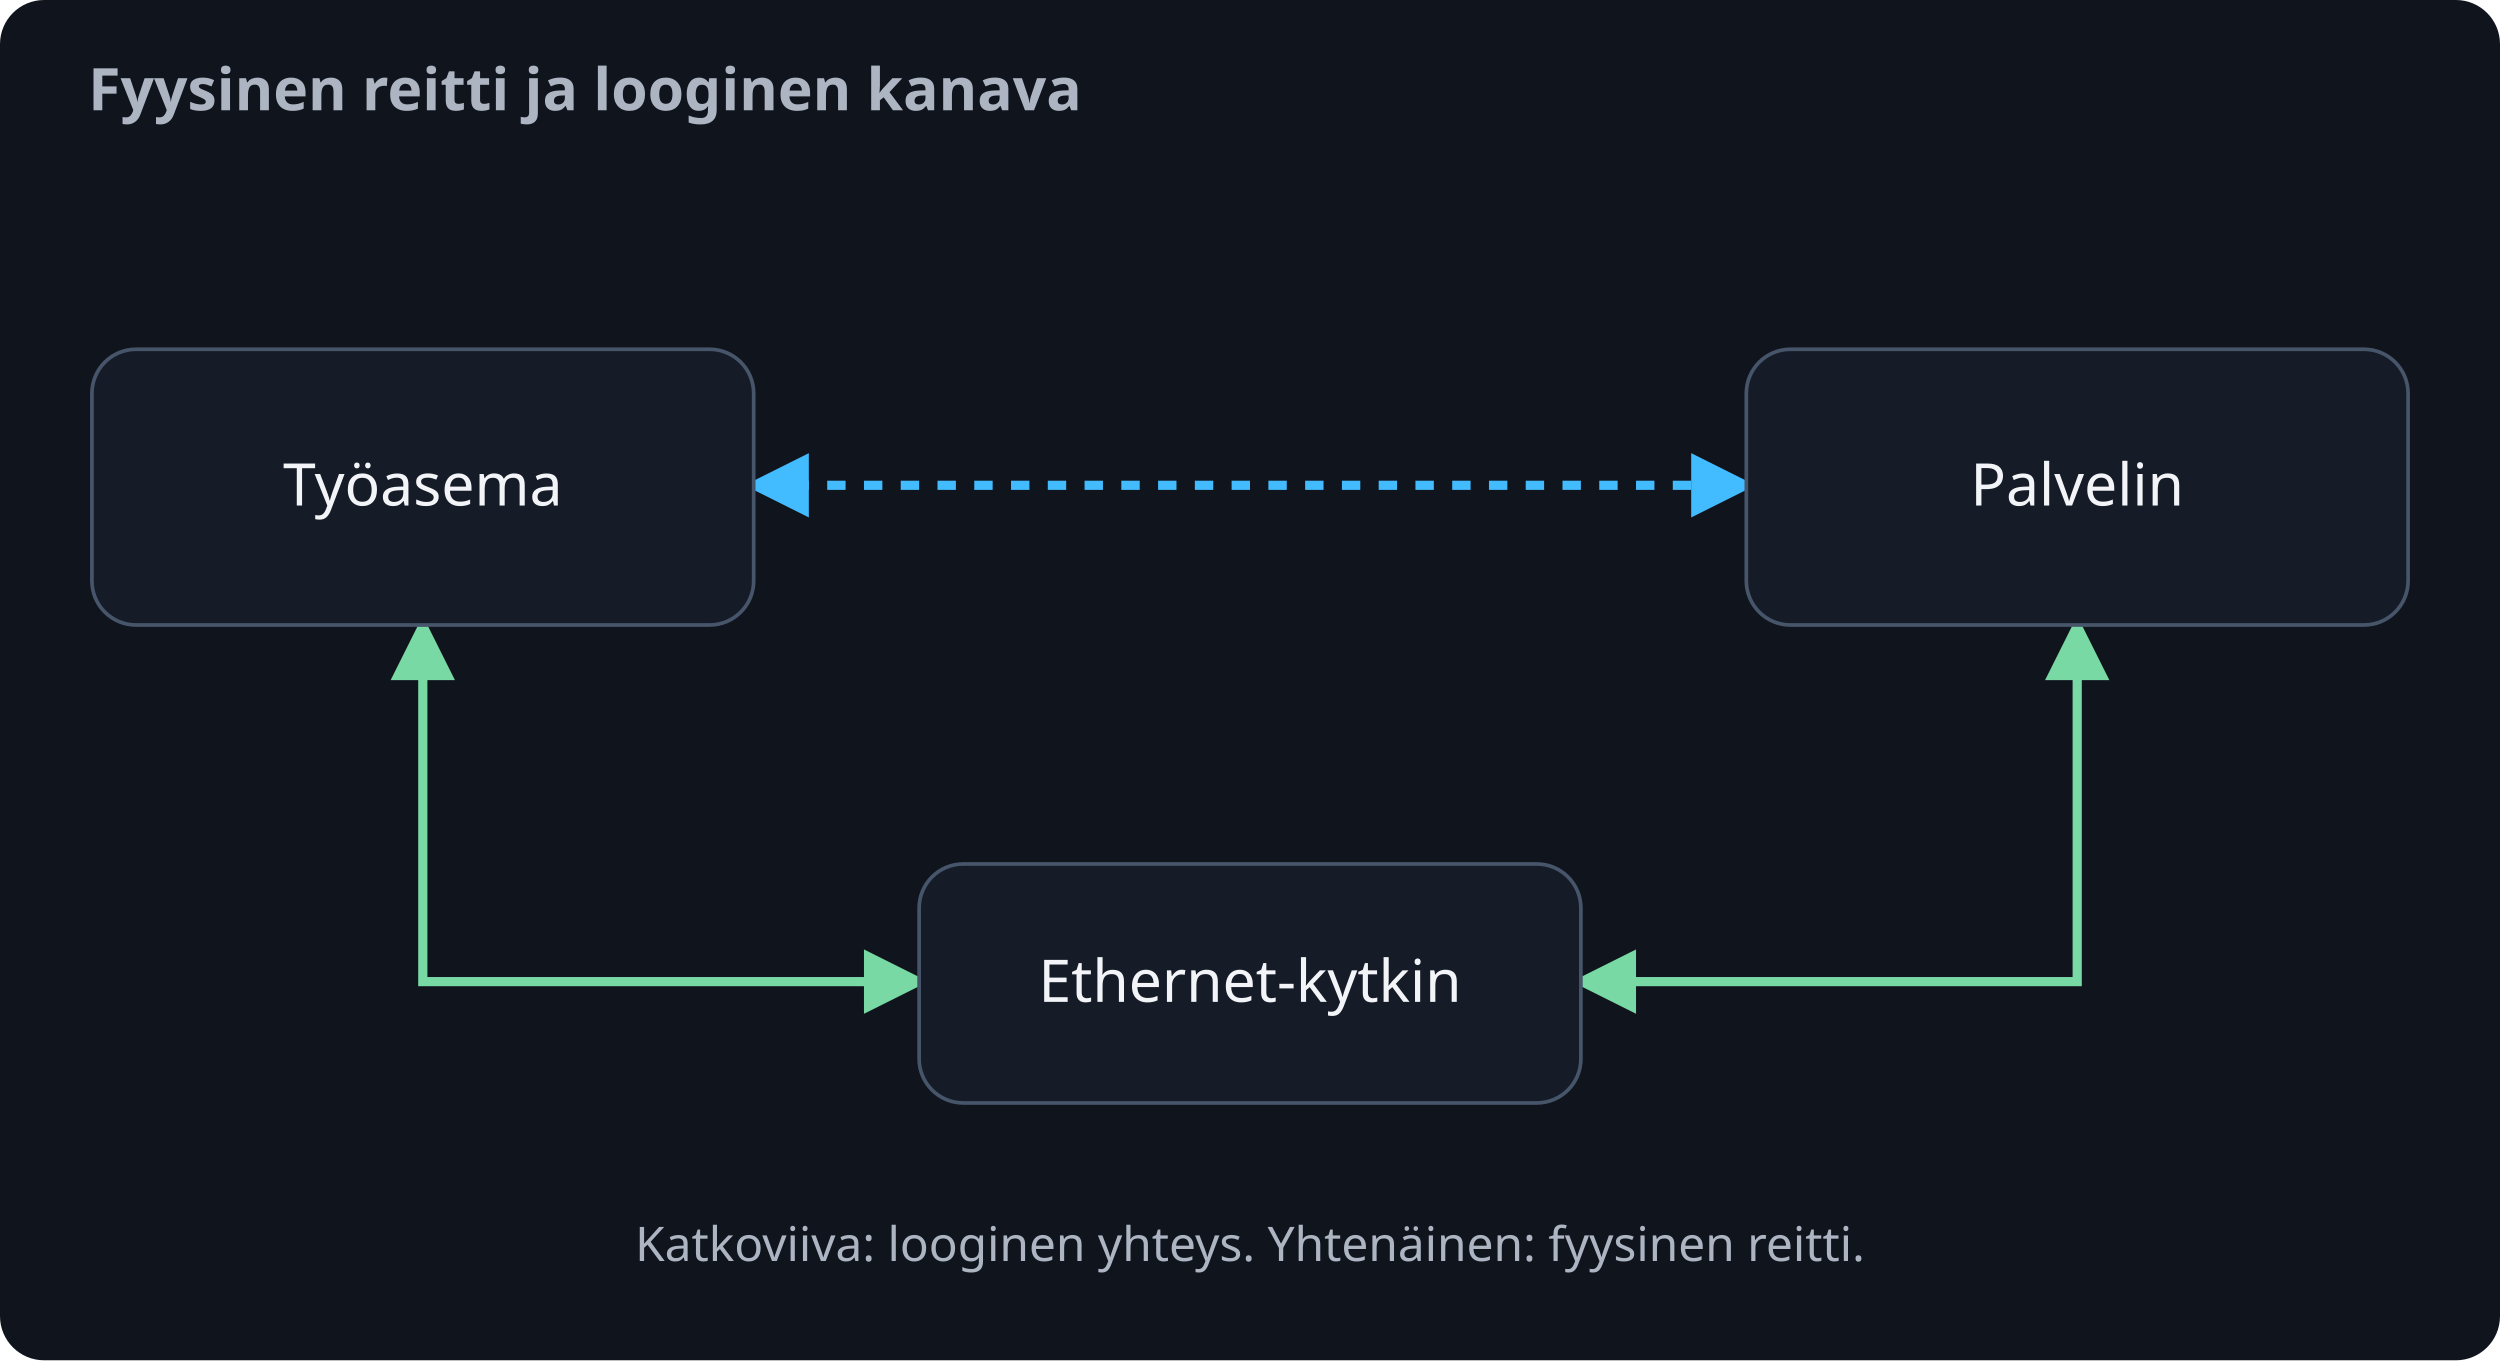
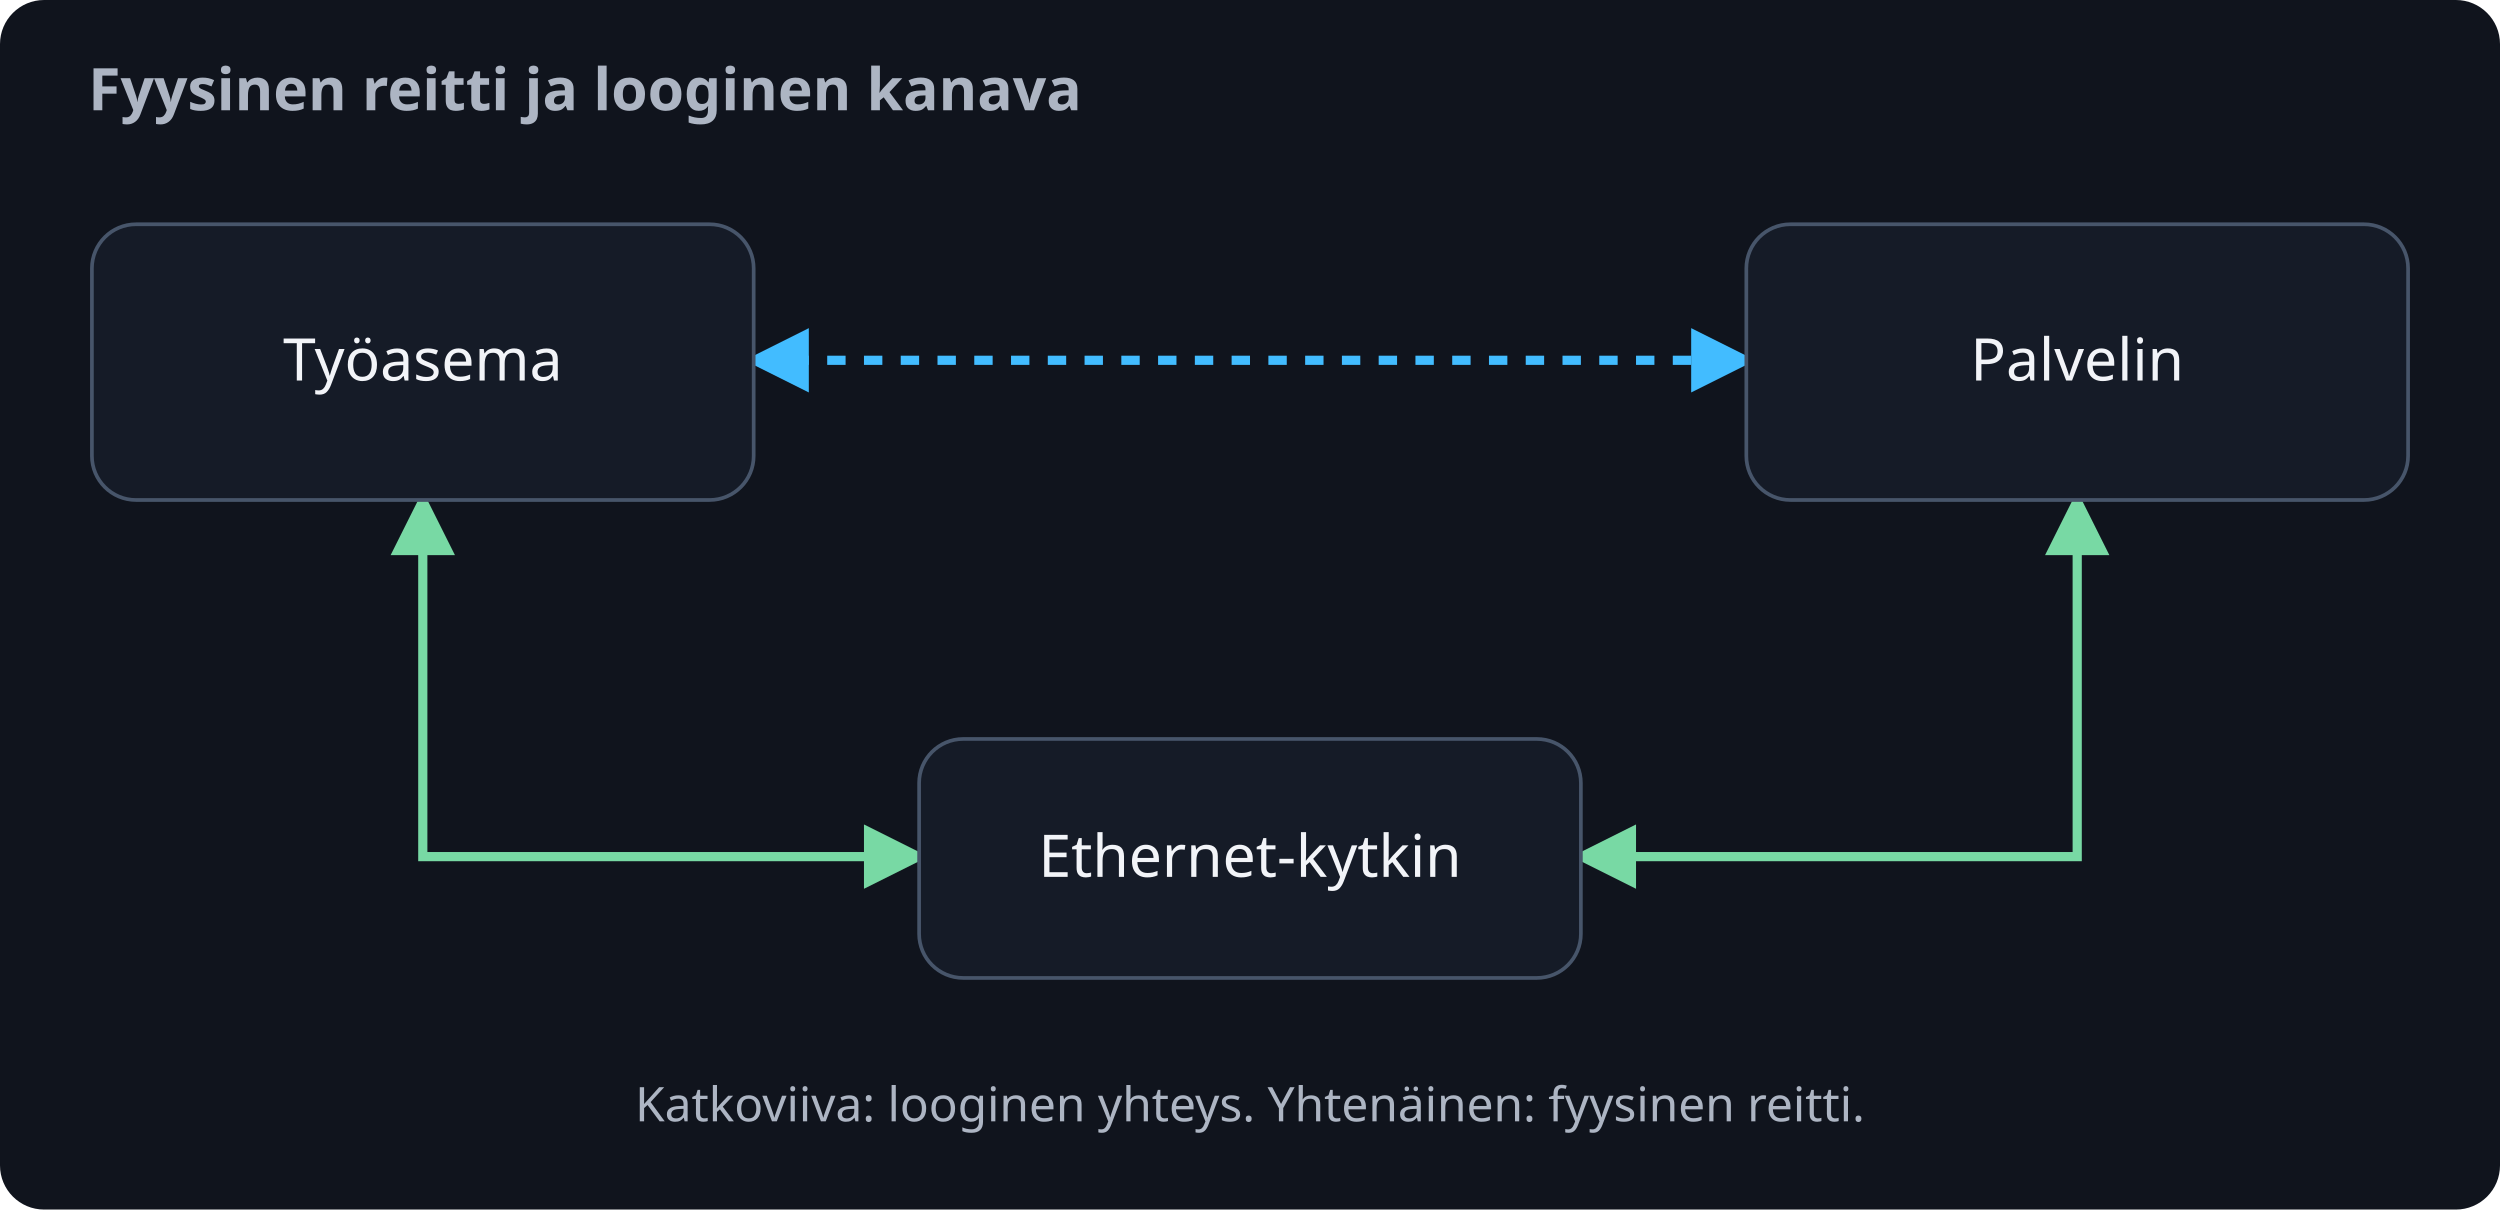
- <svg xmlns="http://www.w3.org/2000/svg" viewBox="0 0 680 370" role="img">
+ <svg xmlns="http://www.w3.org/2000/svg" viewBox="0 0 680 329" role="img">
  <defs>
    <marker id="blue" markerWidth="7" markerHeight="7" refX="6" refY="3.5" orient="auto-start-reverse">
      <path d="M0 0L7 3.5L0 7Z" fill="#42bcff" />
    </marker>
    <marker id="pink" markerWidth="7" markerHeight="7" refX="6" refY="3.5" orient="auto-start-reverse">
      <path d="M0 0L7 3.5L0 7Z" fill="#f451af" />
    </marker>
    <marker id="orange" markerWidth="7" markerHeight="7" refX="6" refY="3.5" orient="auto-start-reverse">
      <path d="M0 0L7 3.5L0 7Z" fill="#ffae63" />
    </marker>
    <marker id="green" markerWidth="7" markerHeight="7" refX="6" refY="3.5" orient="auto-start-reverse">
      <path d="M0 0L7 3.5L0 7Z" fill="#78d9a4" />
    </marker>
  </defs>
-   <rect width="680" height="370" rx="12" fill="#10141d" />
+   <rect width="680" height="329" rx="12" fill="#10141d" />
  <g font-family="system-ui,sans-serif">
    <text x="24" y="30" font-size="16" font-weight="700" fill="#adb5c3">Fyysinen reitti ja looginen kanava</text>
-     <path d="M205 132H475" fill="none" stroke="#42bcff" stroke-width="2.5" marker-end="url(#blue)" marker-start="url(#blue)" stroke-dasharray="5 5" />
-     <path d="M115 170V267H250" fill="none" stroke="#78d9a4" stroke-width="2.5" marker-end="url(#green)" marker-start="url(#green)" />
-     <path d="M565 170V267H430" fill="none" stroke="#78d9a4" stroke-width="2.5" marker-end="url(#green)" marker-start="url(#green)" />
-     <rect x="25" y="95" width="180" height="75" rx="12" fill="#151b27" stroke="#47556a" />
-     <text x="115" y="137.5" text-anchor="middle" font-size="16" fill="#f2f4f8">
+     <path transform="translate(0 -34)" d="M205 132H475" fill="none" stroke="#42bcff" stroke-width="2.5" marker-end="url(#blue)" marker-start="url(#blue)" stroke-dasharray="5 5" />
+     <path transform="translate(0 -34)" d="M115 170V267H250" fill="none" stroke="#78d9a4" stroke-width="2.5" marker-end="url(#green)" marker-start="url(#green)" />
+     <path transform="translate(0 -34)" d="M565 170V267H430" fill="none" stroke="#78d9a4" stroke-width="2.5" marker-end="url(#green)" marker-start="url(#green)" />
+     <rect transform="translate(0 -34)" x="25" y="95" width="180" height="75" rx="12" fill="#151b27" stroke="#47556a" />
+     <text transform="translate(0 -34)" x="115" y="137.5" text-anchor="middle" font-size="16" fill="#f2f4f8">
      <tspan x="115" dy="0">Työasema</tspan>
    </text>
-     <rect x="475" y="95" width="180" height="75" rx="12" fill="#151b27" stroke="#47556a" />
-     <text x="565" y="137.5" text-anchor="middle" font-size="16" fill="#f2f4f8">
+     <rect transform="translate(0 -34)" x="475" y="95" width="180" height="75" rx="12" fill="#151b27" stroke="#47556a" />
+     <text transform="translate(0 -34)" x="565" y="137.5" text-anchor="middle" font-size="16" fill="#f2f4f8">
      <tspan x="565" dy="0">Palvelin</tspan>
    </text>
-     <rect x="250" y="235" width="180" height="65" rx="12" fill="#151b27" stroke="#47556a" />
-     <text x="340" y="272.5" text-anchor="middle" font-size="16" fill="#f2f4f8">
+     <rect transform="translate(0 -34)" x="250" y="235" width="180" height="65" rx="12" fill="#151b27" stroke="#47556a" />
+     <text transform="translate(0 -34)" x="340" y="272.5" text-anchor="middle" font-size="16" fill="#f2f4f8">
      <tspan x="340" dy="0">Ethernet-kytkin</tspan>
    </text>
-     <text x="340" y="343" text-anchor="middle" font-size="13" fill="#adb5c3">
+     <text transform="translate(0 -38)" x="340" y="343" text-anchor="middle" font-size="13" fill="#adb5c3">
      <tspan x="340" dy="0">Katkoviiva: looginen yhteys. Yhtenäinen: fyysinen reitti.</tspan>
    </text>
  </g>
</svg>
